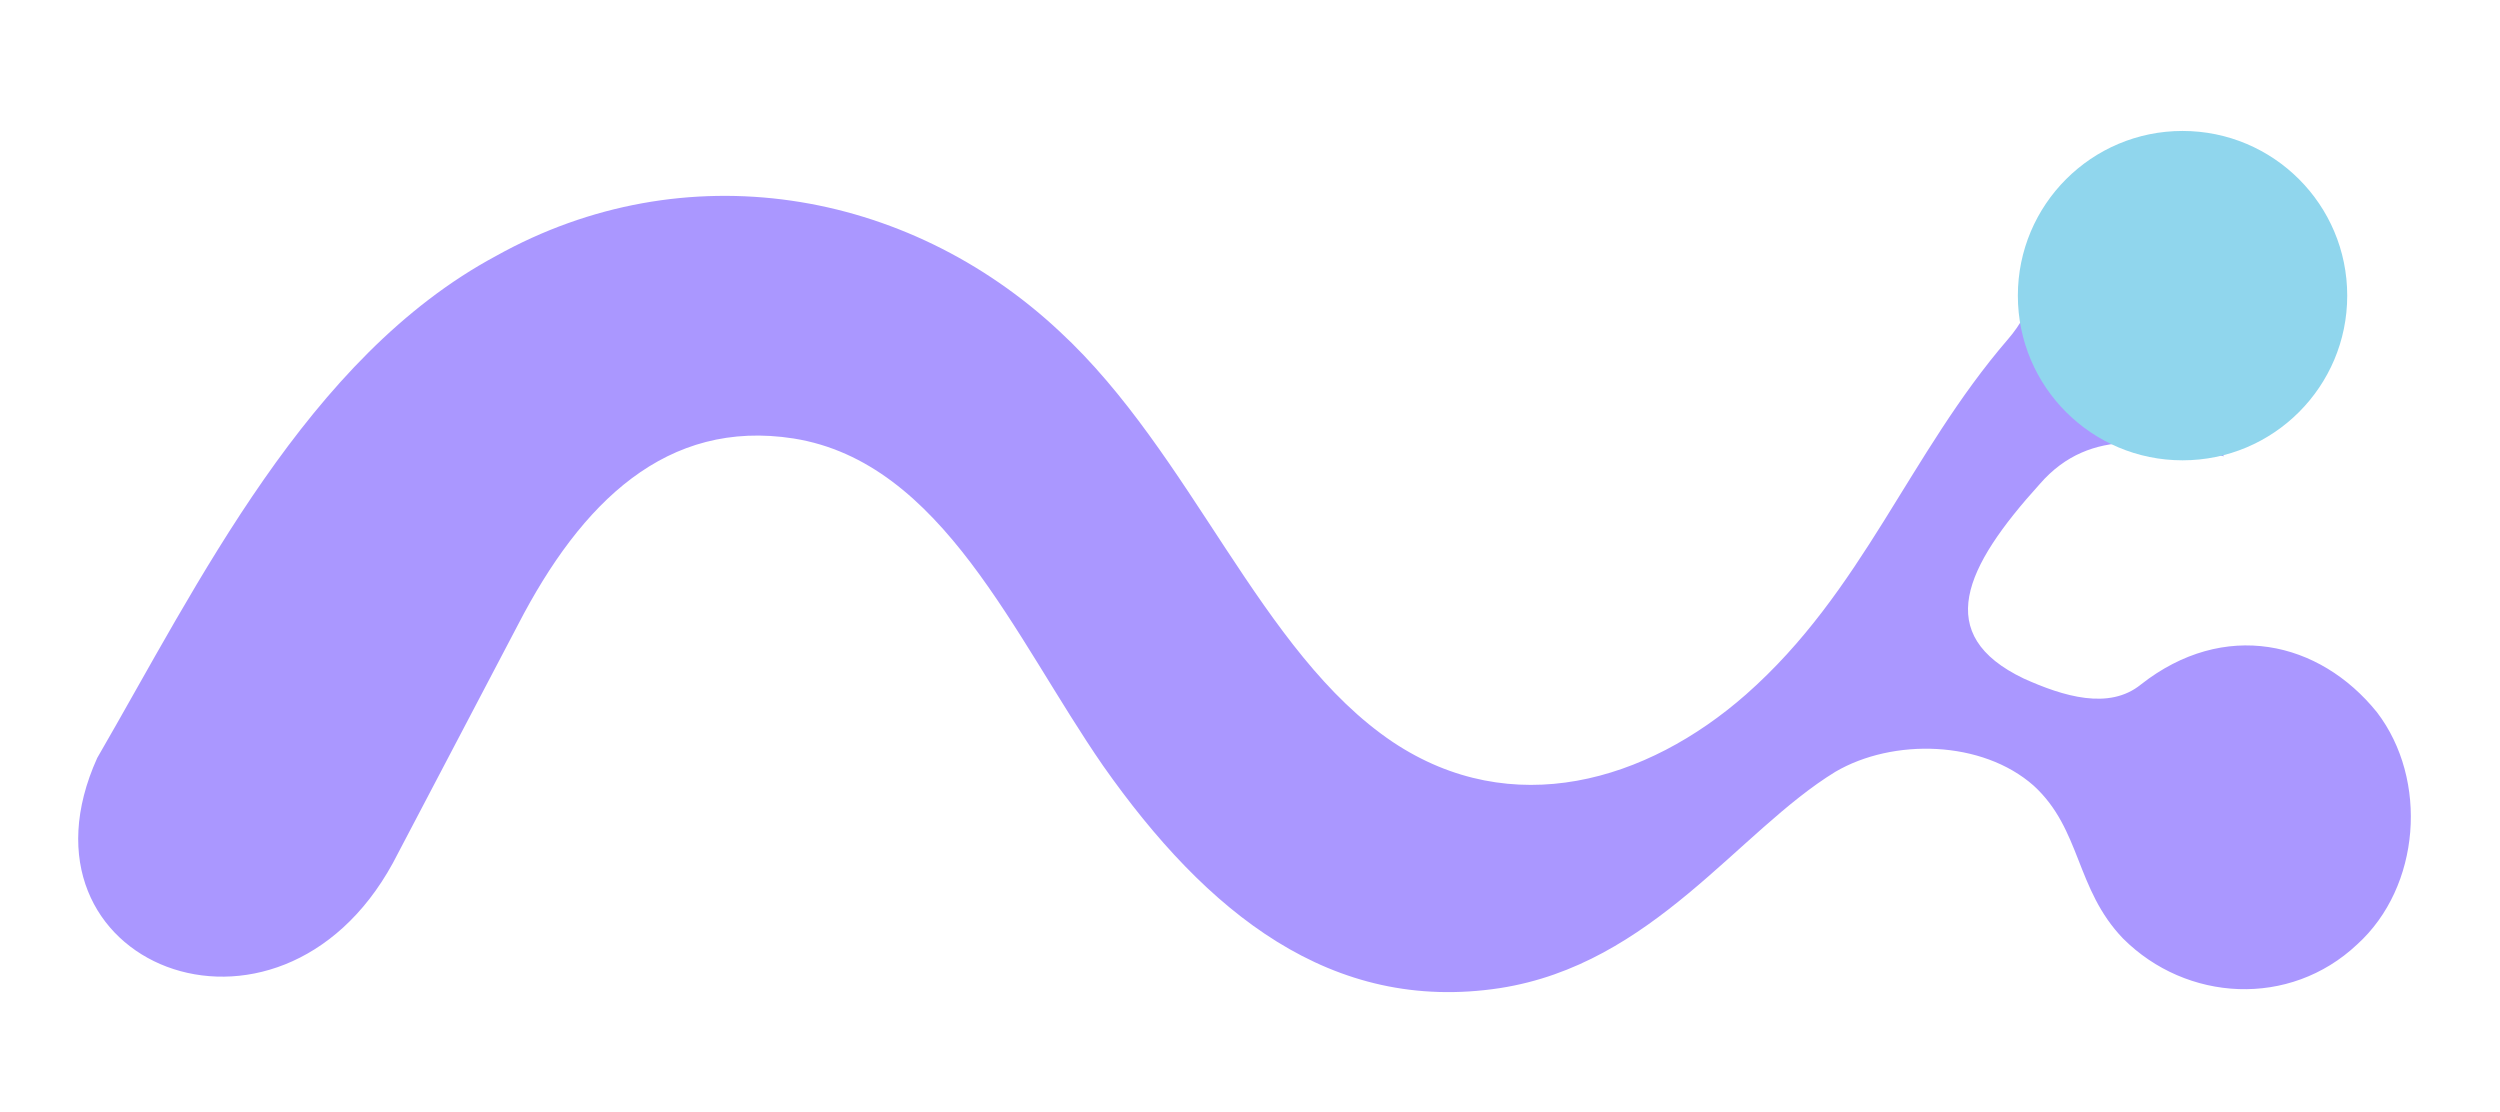
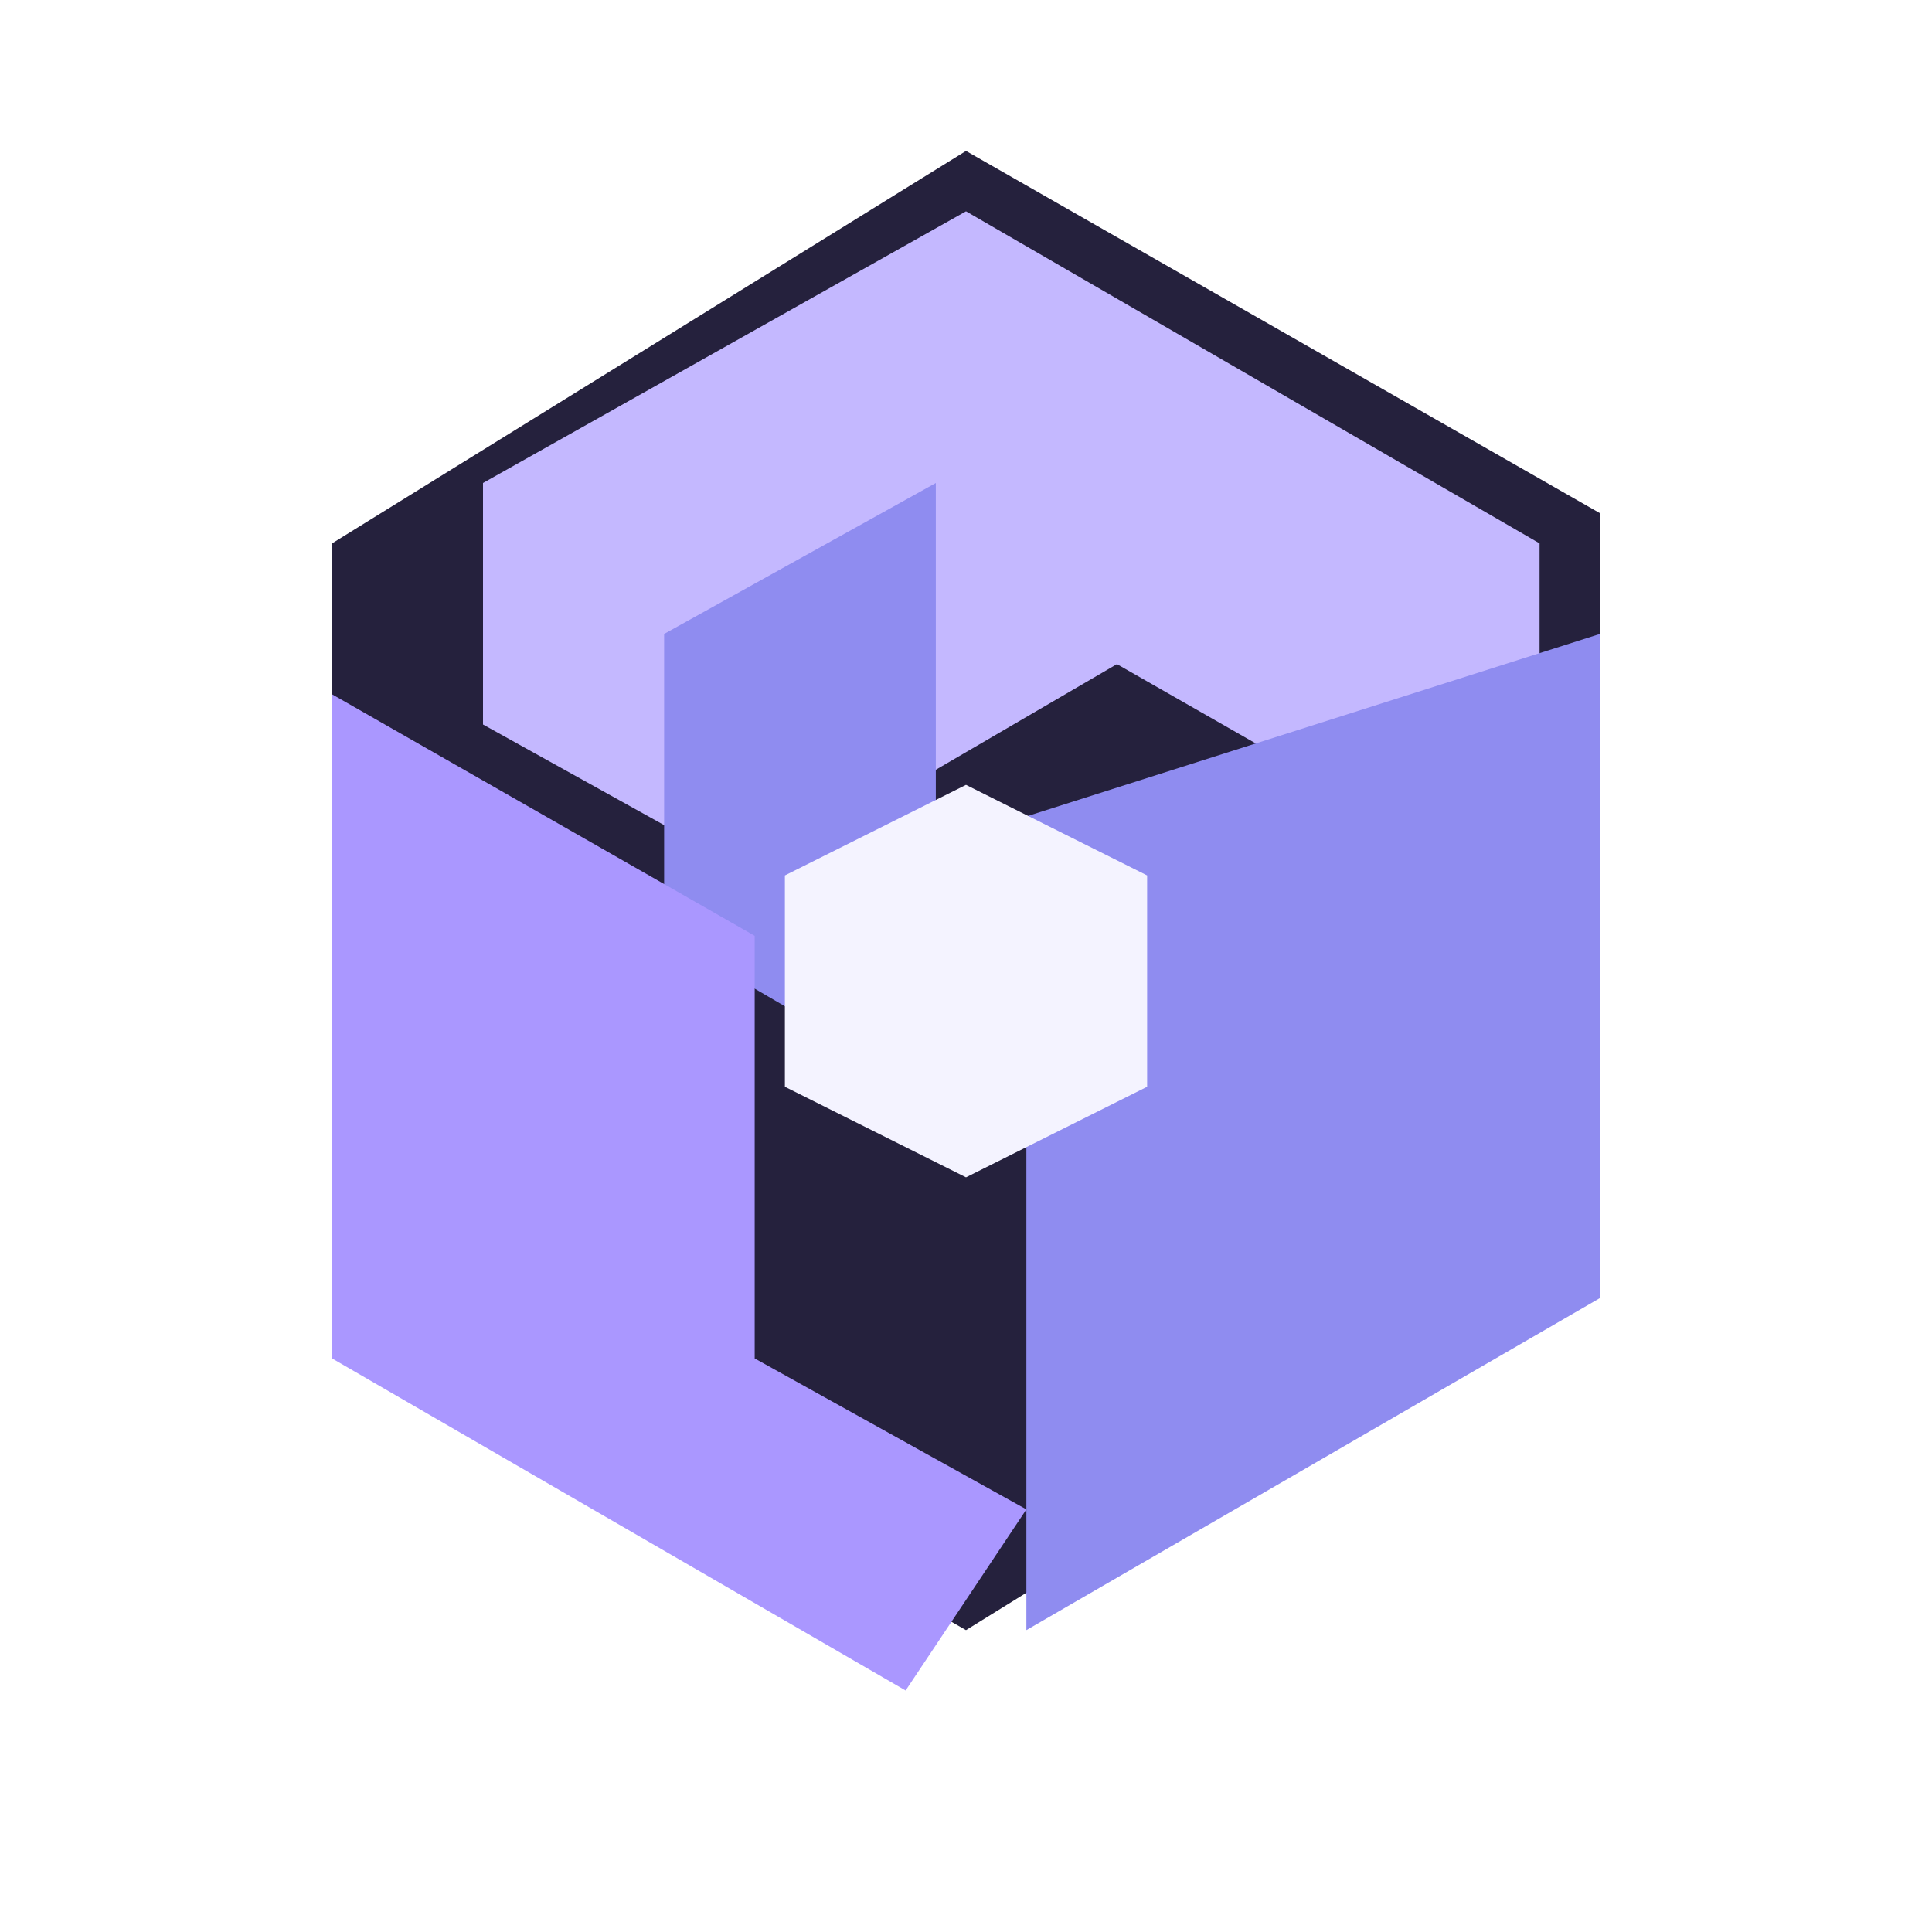
- <svg xmlns="http://www.w3.org/2000/svg" viewBox="0 0 126 56">
-   <path fill="#aa97ff" d="M4.9 38.2C10 29.4 15.5 18 25 12.9c9.5-5.3 20.7-3.4 28.4 3.8 6.7 6.2 10.1 16.2 16.8 20.7 6 4 12.8 2 17.8-2.4 5.9-5.2 8.2-12.1 13.2-17.9 1.3-1.5 1.5-3 1.6-4.2l9.3 10.1c-3.2-.7-6.7-1.6-9.3 1.4-3.8 4.2-5.4 7.6-.8 9.8 2 .9 4.3 1.6 5.9.3 4.2-3.3 9-2.2 11.9 1.4 2.6 3.4 2.2 8.8-1 11.7-3.4 3.2-8.6 2.9-11.8-.3-2.4-2.5-2.1-5.5-4.5-7.7-2.6-2.3-7.1-2.4-10-.7-4.9 3-9.2 9.7-16.9 10.9-8.5 1.3-14.8-3.8-20-11.2-4.5-6.5-8.1-15.3-15.6-16.5-6.4-1-10.7 3.2-13.9 9.4l-6.3 12C14 54.1.2 48.6 4.9 38.2Z" />
-   <circle cx="110" cy="14.9" r="8.3" fill="#90d6ed" />
+ <svg xmlns="http://www.w3.org/2000/svg" viewBox="0 0 64 64">
+   <path d="M32 5 53 17v24L32 54 11 42V18Z" fill="#25213d" />
+   <path d="M32 7 51 18v12L37 22 25 29 16 24V16Z" fill="#c4b8ff" />
+   <path d="m53 21 0 22-19 11V38l-12-7 0-10 9-5 0 12Z" fill="#8f8cf0" />
+   <path d="m30 56-19-11V23l14 8v14l9 5Z" fill="#aa97ff" />
+   <path d="m26 29 6-3 6 3v7l-6 3-6-3Z" fill="#f4f3ff" />
</svg>
